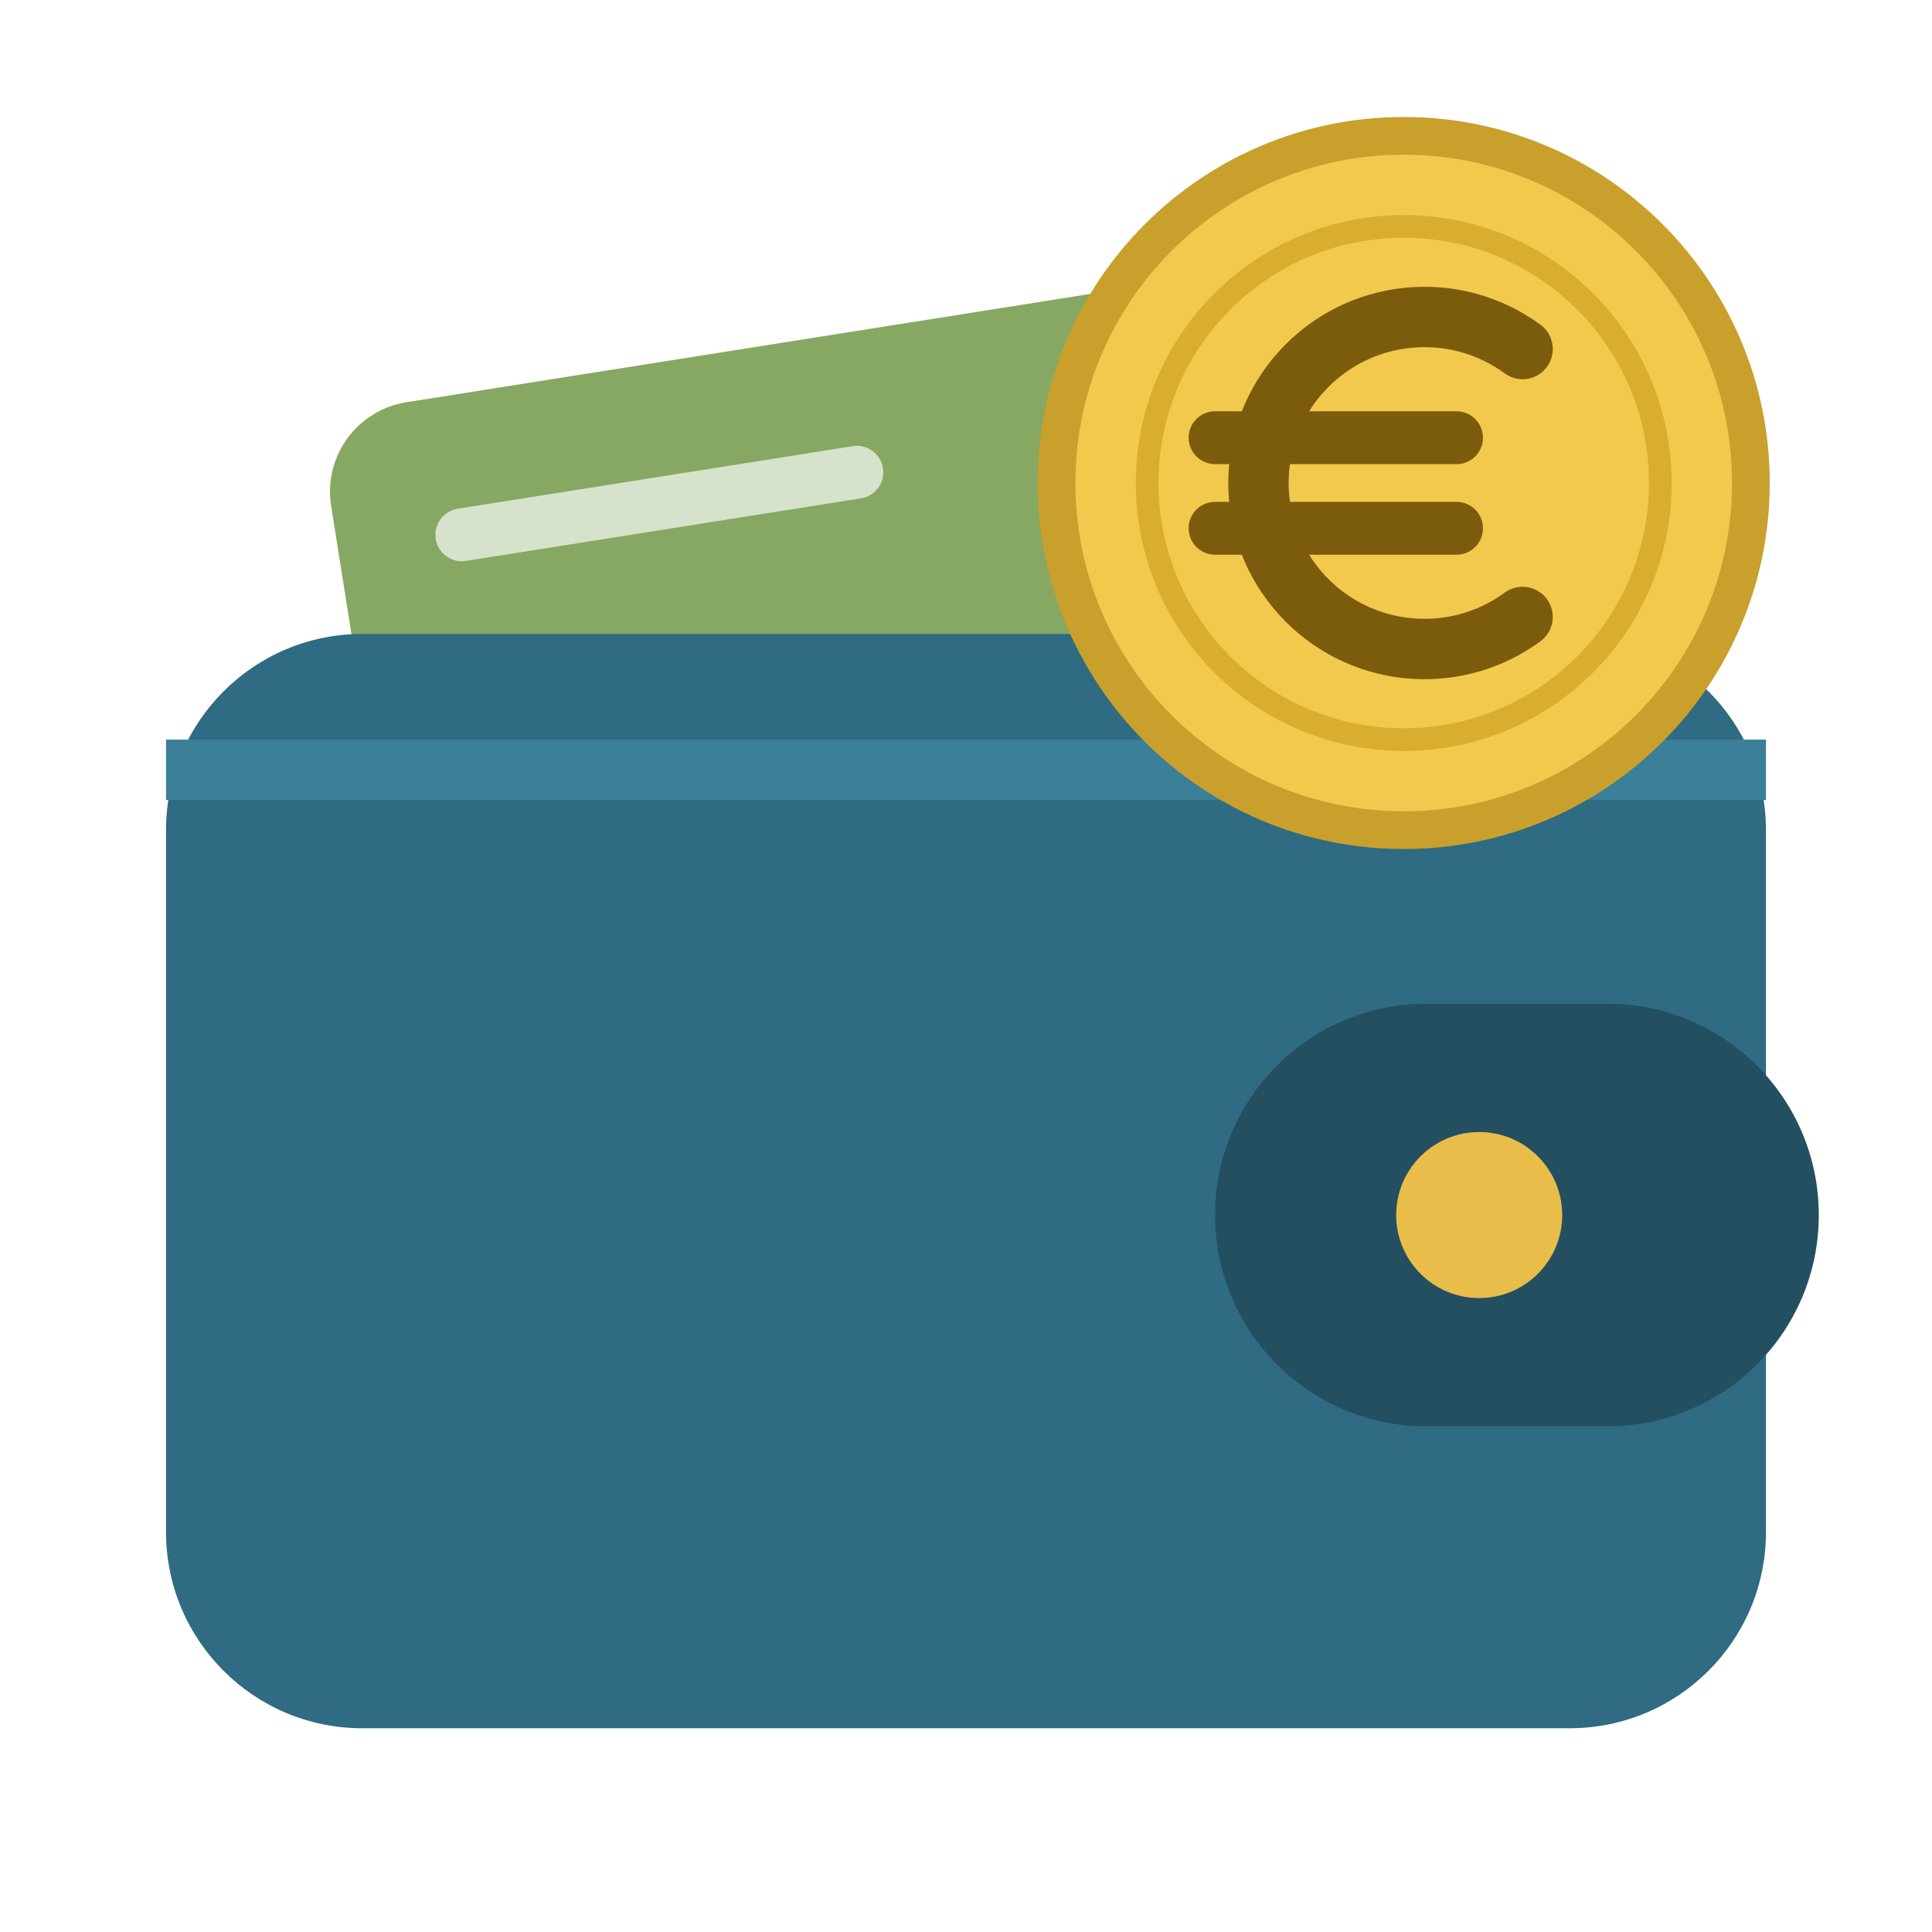
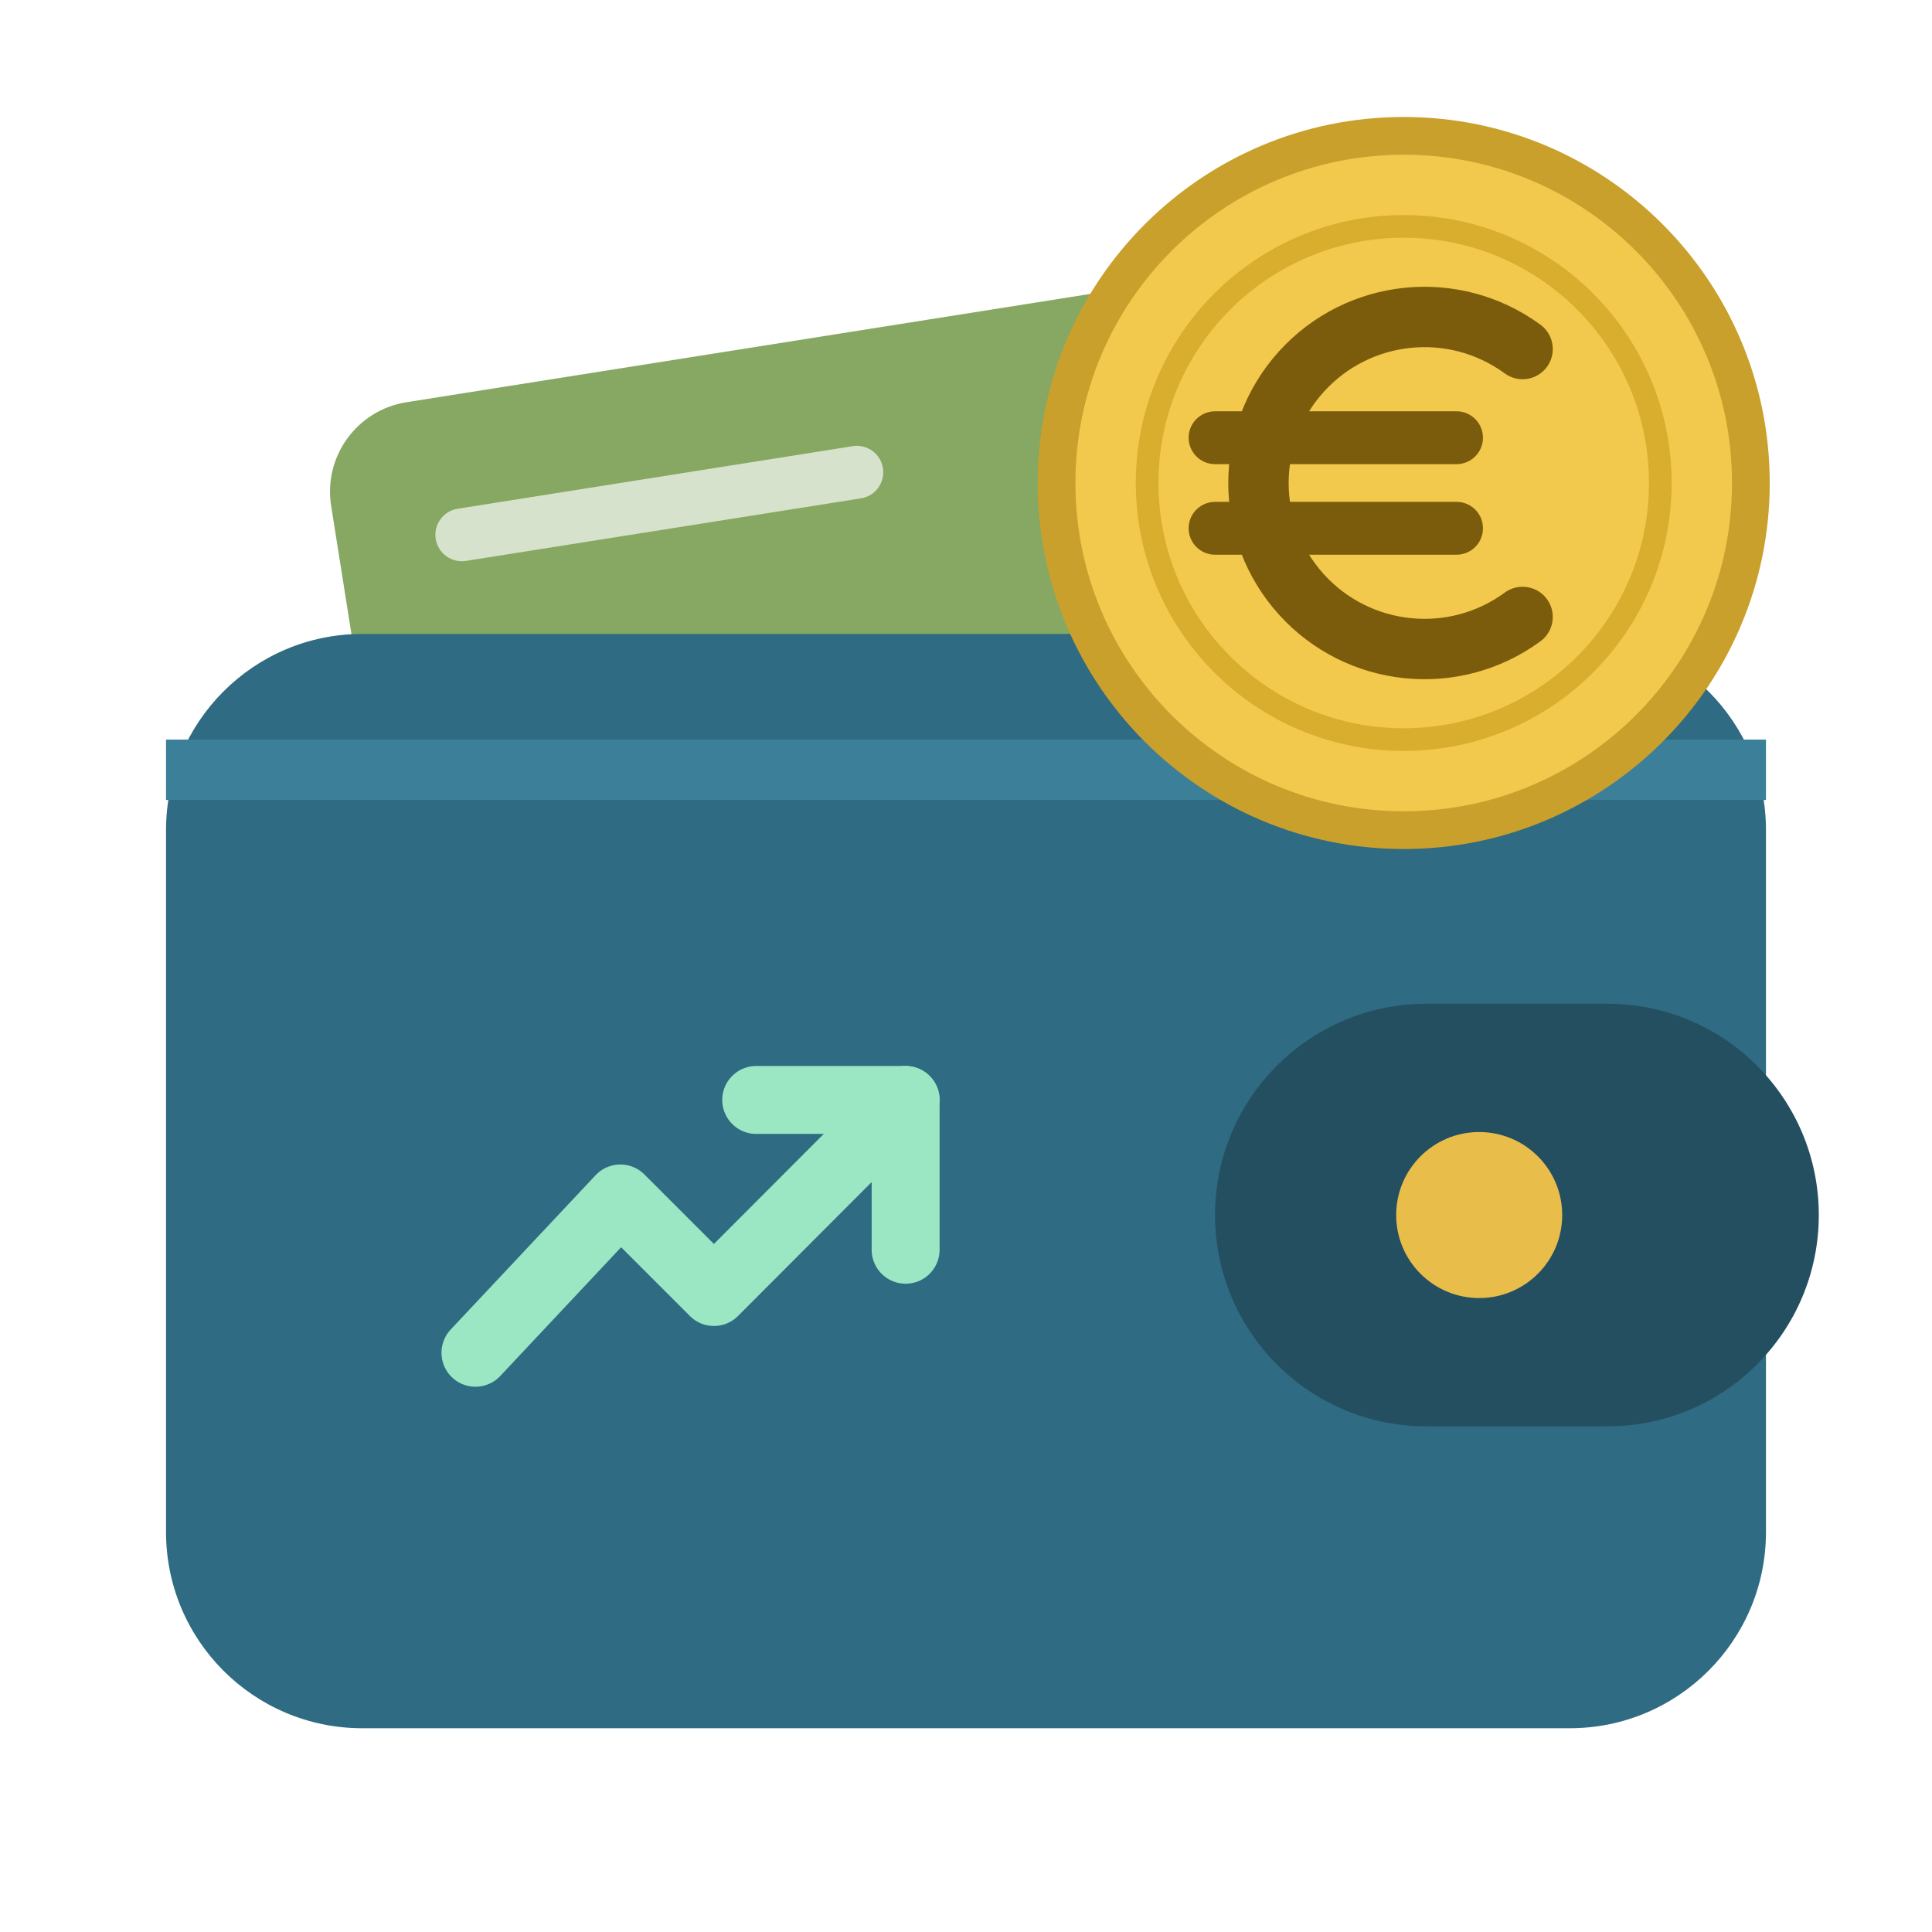
<svg xmlns="http://www.w3.org/2000/svg" viewBox="0 0 512 512">
  <g transform="rotate(-9 230 150)">
    <rect x="92" y="88" width="300" height="104" rx="24" fill="#86a862" />
    <rect x="118" y="118" width="120" height="14" rx="7" fill="#f2f5ef" opacity=".75" />
  </g>
  <rect x="44" y="168" width="424" height="290" rx="52" fill="#2f6b82" />
  <rect x="44" y="196" width="424" height="16" fill="#3b7f98" />
  <rect x="322" y="266" width="160" height="112" rx="56" fill="#244f61" />
  <circle cx="392" cy="322" r="22" fill="#e8bd4a" />
+   <g fill="none" stroke="#9be7c4" stroke-width="18" stroke-linecap="round" stroke-linejoin="round">
+     <path d="M126.0 358.5 L164.4 317.6 L189.2 342.4 L240.0 291.5" />
+     <path d="M200.4 291.5 H240.0 V331.2" />
+   </g>
  <circle cx="372" cy="128" r="92" fill="#f2c94c" />
  <circle cx="372" cy="128" r="92" fill="none" stroke="#c9a02c" stroke-width="10" />
  <circle cx="372" cy="128" r="68" fill="none" stroke="#d9ad2e" stroke-width="6" />
  <path d="M403.5 92.5A44 44 0 1 0 403.5 163.5" fill="none" stroke="#7a5c0c" stroke-width="16" stroke-linecap="round" />
  <path d="M322 116H386M322 140H386" fill="none" stroke="#7a5c0c" stroke-width="14" stroke-linecap="round" />
</svg>
